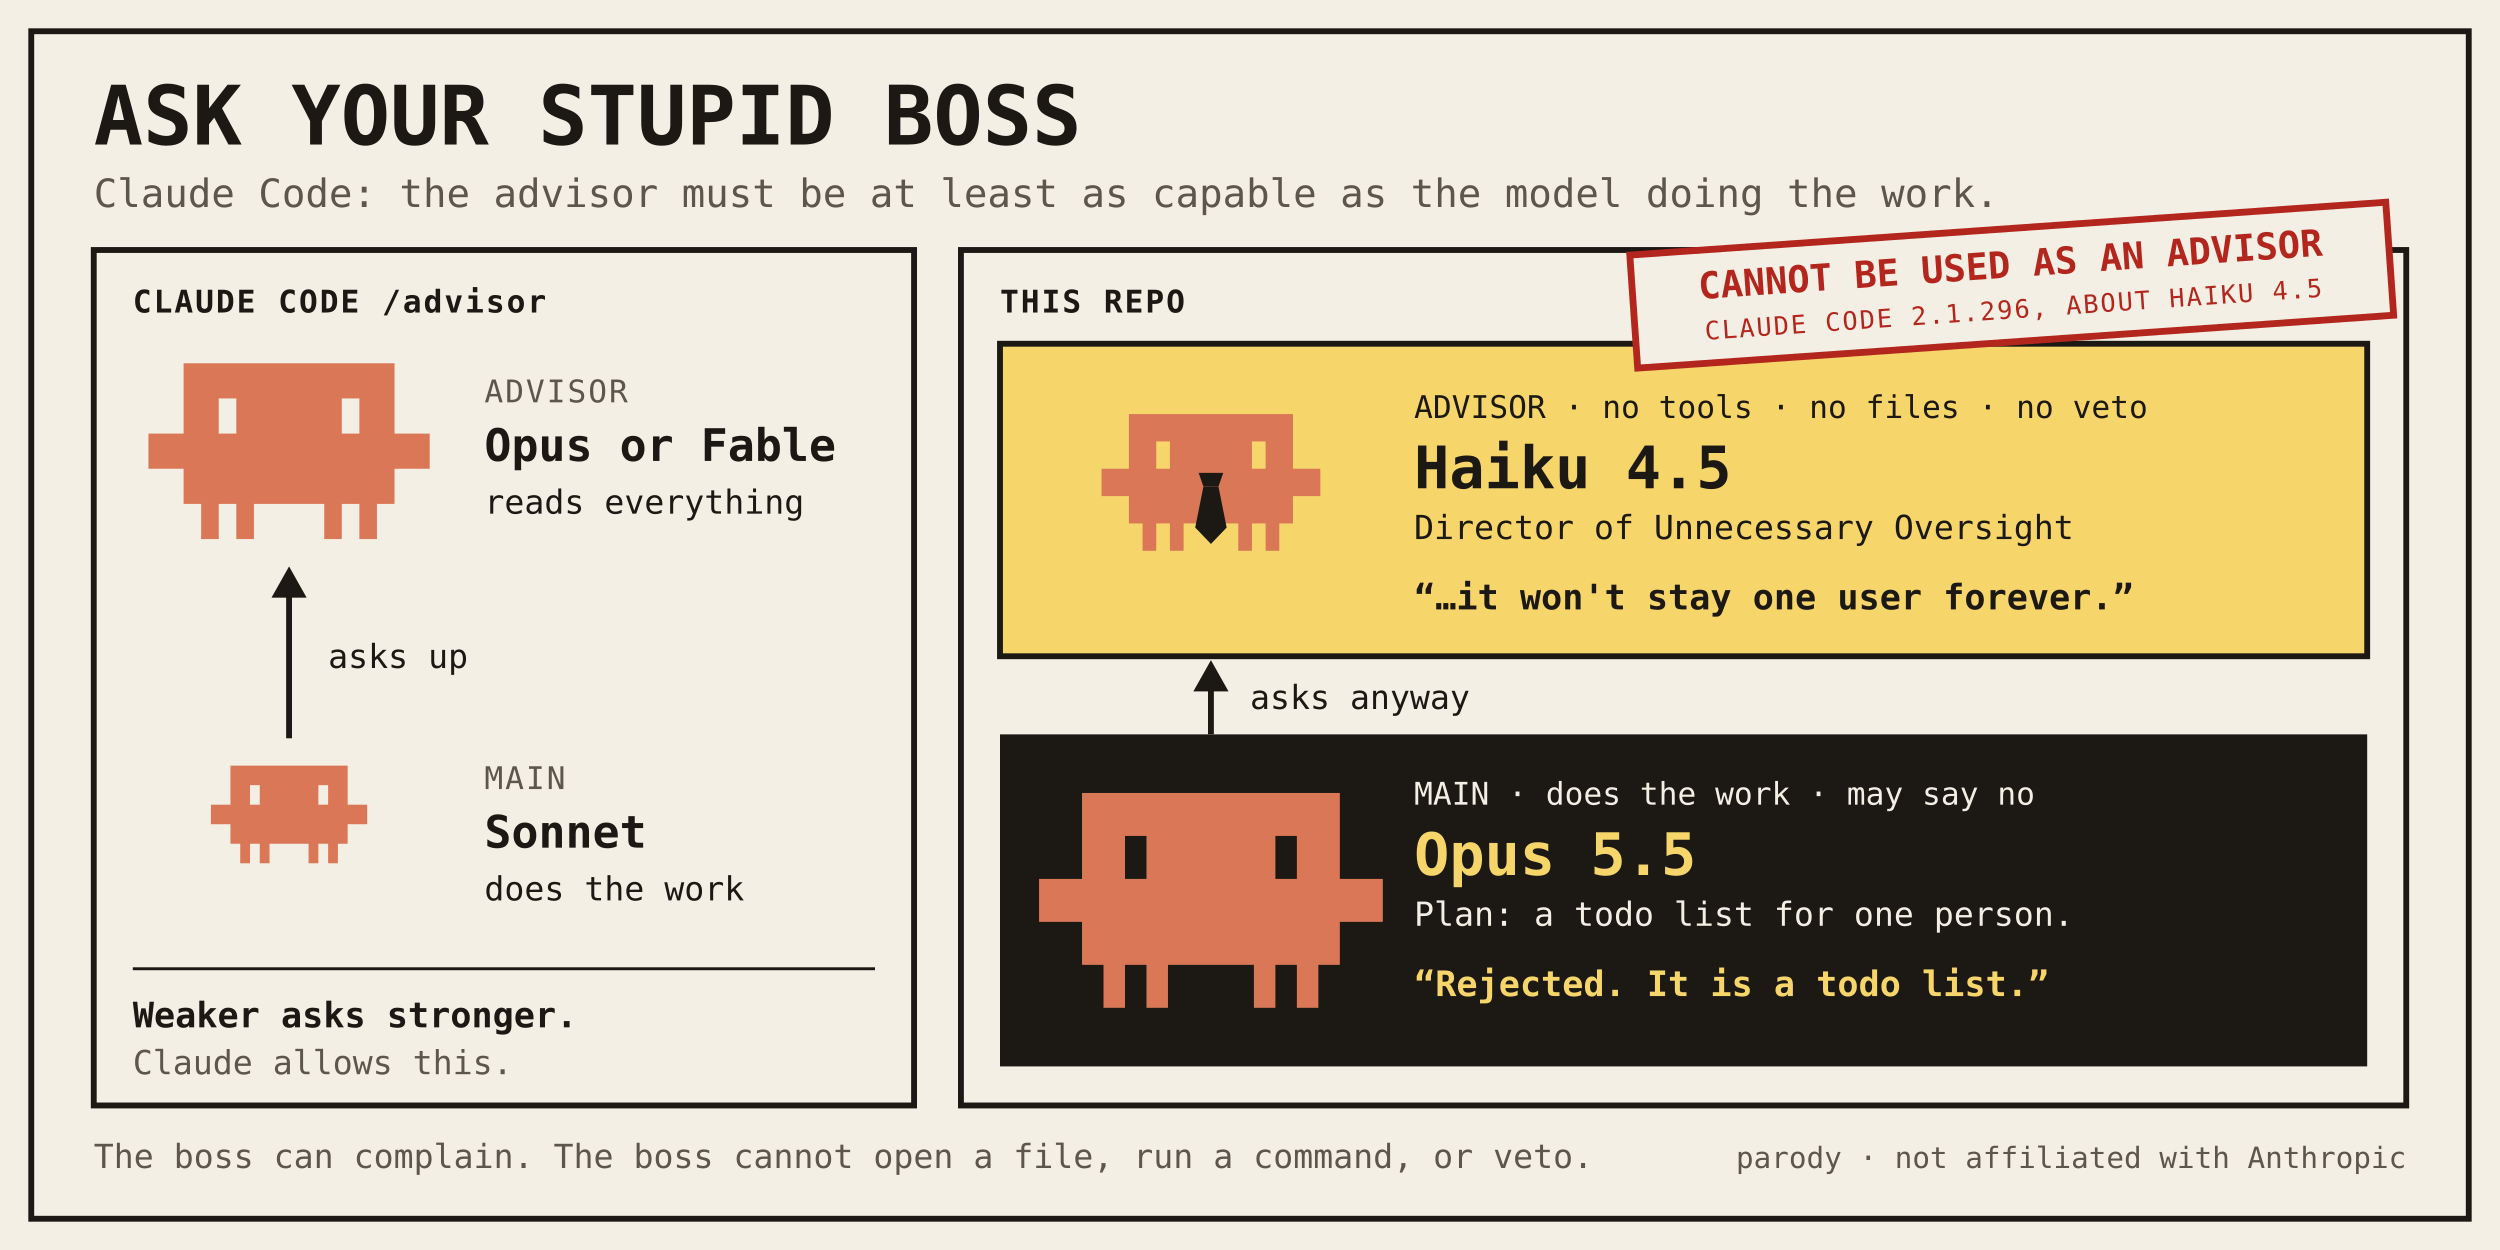
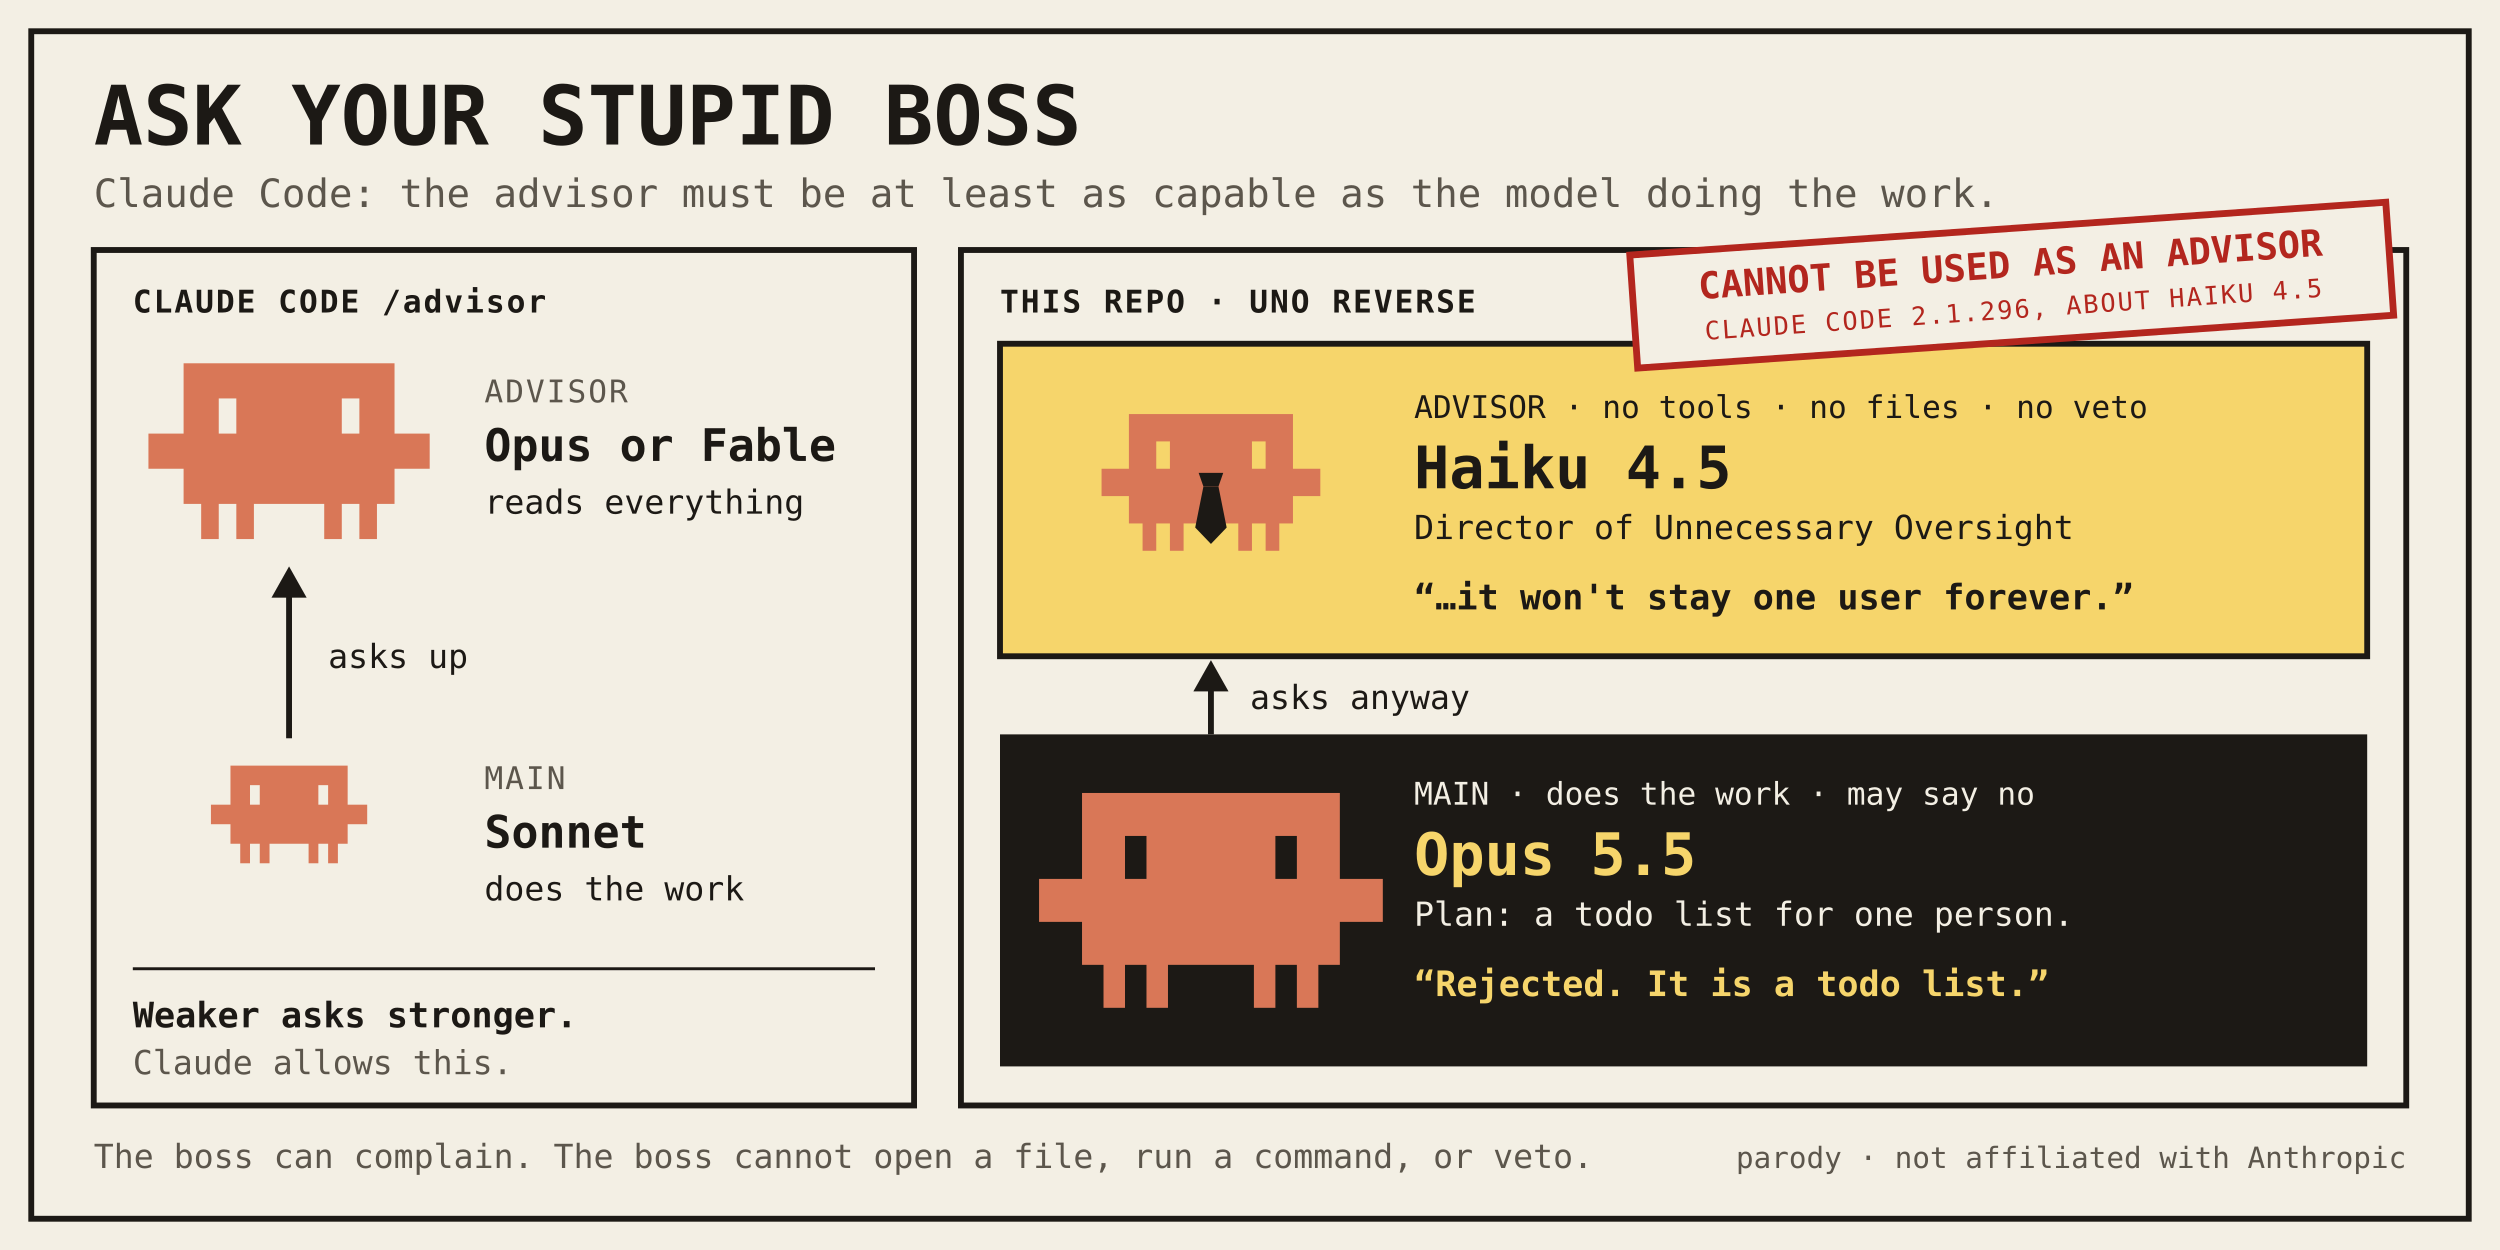
<svg xmlns="http://www.w3.org/2000/svg" width="1280" height="640" viewBox="0 0 1280 640" role="img" aria-labelledby="title desc" font-family="ui-monospace, SFMono-Regular, Menlo, Consolas, monospace">
  <rect width="1280" height="640" fill="#f3efe4" />
  <rect x="16" y="16" width="1248" height="608" fill="none" stroke="#1c1915" stroke-width="3" />
  <text x="48" y="74" fill="#1c1915" font-size="42" font-weight="700">ASK YOUR STUPID BOSS</text>
  <text x="48" y="106" fill="#5c564c" font-size="20">Claude Code: the advisor must be at least as capable as the model doing the work.</text>
  <rect x="48" y="128" width="420" height="438" fill="none" stroke="#1c1915" stroke-width="3" />
  <text x="68" y="160" fill="#1c1915" font-size="16" font-weight="700" letter-spacing="1">CLAUDE CODE /advisor</text>
  <g transform="translate(76 186)">
    <path d="M18 0 L126 0 L126 36 L144 36 L144 54 L126 54 L126 72 L117 72 L117 90 L108 90 L108 72 L99 72 L99 90 L90 90 L90 72 L54 72 L54 90 L45 90 L45 72 L36 72 L36 90 L27 90 L27 72 L18 72 L18 54 L0 54 L0 36 L18 36 Z M36 18 L45 18 L45 36 L36 36 Z M99 18 L108 18 L108 36 L99 36 Z" fill="#d97757" fill-rule="evenodd" />
  </g>
  <text x="248" y="206" fill="#5c564c" font-size="16" letter-spacing="1">ADVISOR</text>
  <text x="248" y="236" fill="#1c1915" font-size="23" font-weight="700">Opus or Fable</text>
  <text x="248" y="263" fill="#1c1915" font-size="17">reads everything</text>
  <line x1="148" y1="378" x2="148" y2="302" stroke="#1c1915" stroke-width="3" />
  <polygon points="148,290 139,306 157,306" fill="#1c1915" />
  <text x="168" y="342" fill="#1c1915" font-size="17">asks up</text>
  <g transform="translate(108 392)">
    <path d="M10 0 L70 0 L70 20 L80 20 L80 30 L70 30 L70 40 L65 40 L65 50 L60 50 L60 40 L55 40 L55 50 L50 50 L50 40 L30 40 L30 50 L25 50 L25 40 L20 40 L20 50 L15 50 L15 40 L10 40 L10 30 L0 30 L0 20 L10 20 Z M20 10 L25 10 L25 20 L20 20 Z M55 10 L60 10 L60 20 L55 20 Z" fill="#d97757" fill-rule="evenodd" />
  </g>
  <text x="248" y="404" fill="#5c564c" font-size="16" letter-spacing="1">MAIN</text>
  <text x="248" y="434" fill="#1c1915" font-size="23" font-weight="700">Sonnet</text>
  <text x="248" y="461" fill="#1c1915" font-size="17">does the work</text>
  <line x1="68" y1="496" x2="448" y2="496" stroke="#1c1915" stroke-width="1.5" />
  <text x="68" y="526" fill="#1c1915" font-size="18" font-weight="700">Weaker asks stronger.</text>
  <text x="68" y="550" fill="#5c564c" font-size="17">Claude allows this.</text>
  <rect x="492" y="128" width="740" height="438" fill="none" stroke="#1c1915" stroke-width="3" />
-   <text x="512" y="160" fill="#1c1915" font-size="16" font-weight="700" letter-spacing="1">THIS REPO</text>
+   <text x="512" y="160" fill="#1c1915" font-size="16" font-weight="700" letter-spacing="1">THIS REPO · UNO REVERSE</text>
  <rect x="512" y="176" width="700" height="160" fill="#f6d56b" stroke="#1c1915" stroke-width="3" />
  <g transform="translate(564 212)">
    <path d="M14 0 L98 0 L98 28 L112 28 L112 42 L98 42 L98 56 L91 56 L91 70 L84 70 L84 56 L77 56 L77 70 L70 70 L70 56 L42 56 L42 70 L35 70 L35 56 L28 56 L28 70 L21 70 L21 56 L14 56 L14 42 L0 42 L0 28 L14 28 Z M28 14 L35 14 L35 28 L28 28 Z M77 14 L84 14 L84 28 L77 28 Z" fill="#d97757" fill-rule="evenodd" />
    <polygon points="49.7,30.1 62.3,30.1 59.85,37.1 52.15,37.1" fill="#1c1915" />
    <polygon points="52.15,37.1 59.85,37.1 64.05,58.1 56,66.5 47.95,58.1" fill="#1c1915" />
  </g>
  <text x="724" y="214" fill="#1c1915" font-size="16">ADVISOR · no tools · no files · no veto</text>
  <text x="724" y="250" fill="#1c1915" font-size="30" font-weight="700">Haiku 4.5</text>
  <text x="724" y="276" fill="#1c1915" font-size="17">Director of Unnecessary Oversight</text>
  <text x="724" y="312" fill="#1c1915" font-size="18" font-weight="700">“…it won't stay one user forever.”</text>
  <line x1="620" y1="376" x2="620" y2="350" stroke="#1c1915" stroke-width="3" />
  <polygon points="620,338 611,354 629,354" fill="#1c1915" />
  <text x="640" y="363" fill="#1c1915" font-size="17">asks anyway</text>
  <rect x="512" y="376" width="700" height="170" fill="#1c1915" />
  <g transform="translate(532 406)">
    <path d="M22 0 L154 0 L154 44 L176 44 L176 66 L154 66 L154 88 L143 88 L143 110 L132 110 L132 88 L121 88 L121 110 L110 110 L110 88 L66 88 L66 110 L55 110 L55 88 L44 88 L44 110 L33 110 L33 88 L22 88 L22 66 L0 66 L0 44 L22 44 Z M44 22 L55 22 L55 44 L44 44 Z M121 22 L132 22 L132 44 L121 44 Z" fill="#d97757" fill-rule="evenodd" />
  </g>
  <text x="724" y="412" fill="#f3efe4" font-size="16">MAIN · does the work · may say no</text>
  <text x="724" y="448" fill="#f6d56b" font-size="30" font-weight="700">Opus 5.5</text>
  <text x="724" y="474" fill="#f3efe4" font-size="17">Plan: a todo list for one person.</text>
  <text x="724" y="510" fill="#f6d56b" font-size="18" font-weight="700">“Rejected. It is a todo list.”</text>
  <g transform="rotate(-4 1030 146)">
    <rect x="836" y="117" width="388" height="58" fill="#f3efe4" stroke="#b3261e" stroke-width="3.5" />
    <text x="1030" y="142" fill="#b3261e" font-size="19" font-weight="700" text-anchor="middle">CANNOT BE USED AS AN ADVISOR</text>
    <text x="1030" y="163" fill="#b3261e" font-size="13" text-anchor="middle" letter-spacing="1">CLAUDE CODE 2.1.296, ABOUT HAIKU 4.5</text>
  </g>
  <text x="48" y="598" fill="#5c564c" font-size="17">The boss can complain. The boss cannot open a file, run a command, or veto.</text>
  <text x="1232" y="598" fill="#5c564c" font-size="15" text-anchor="end">parody · not affiliated with Anthropic</text>
</svg>
